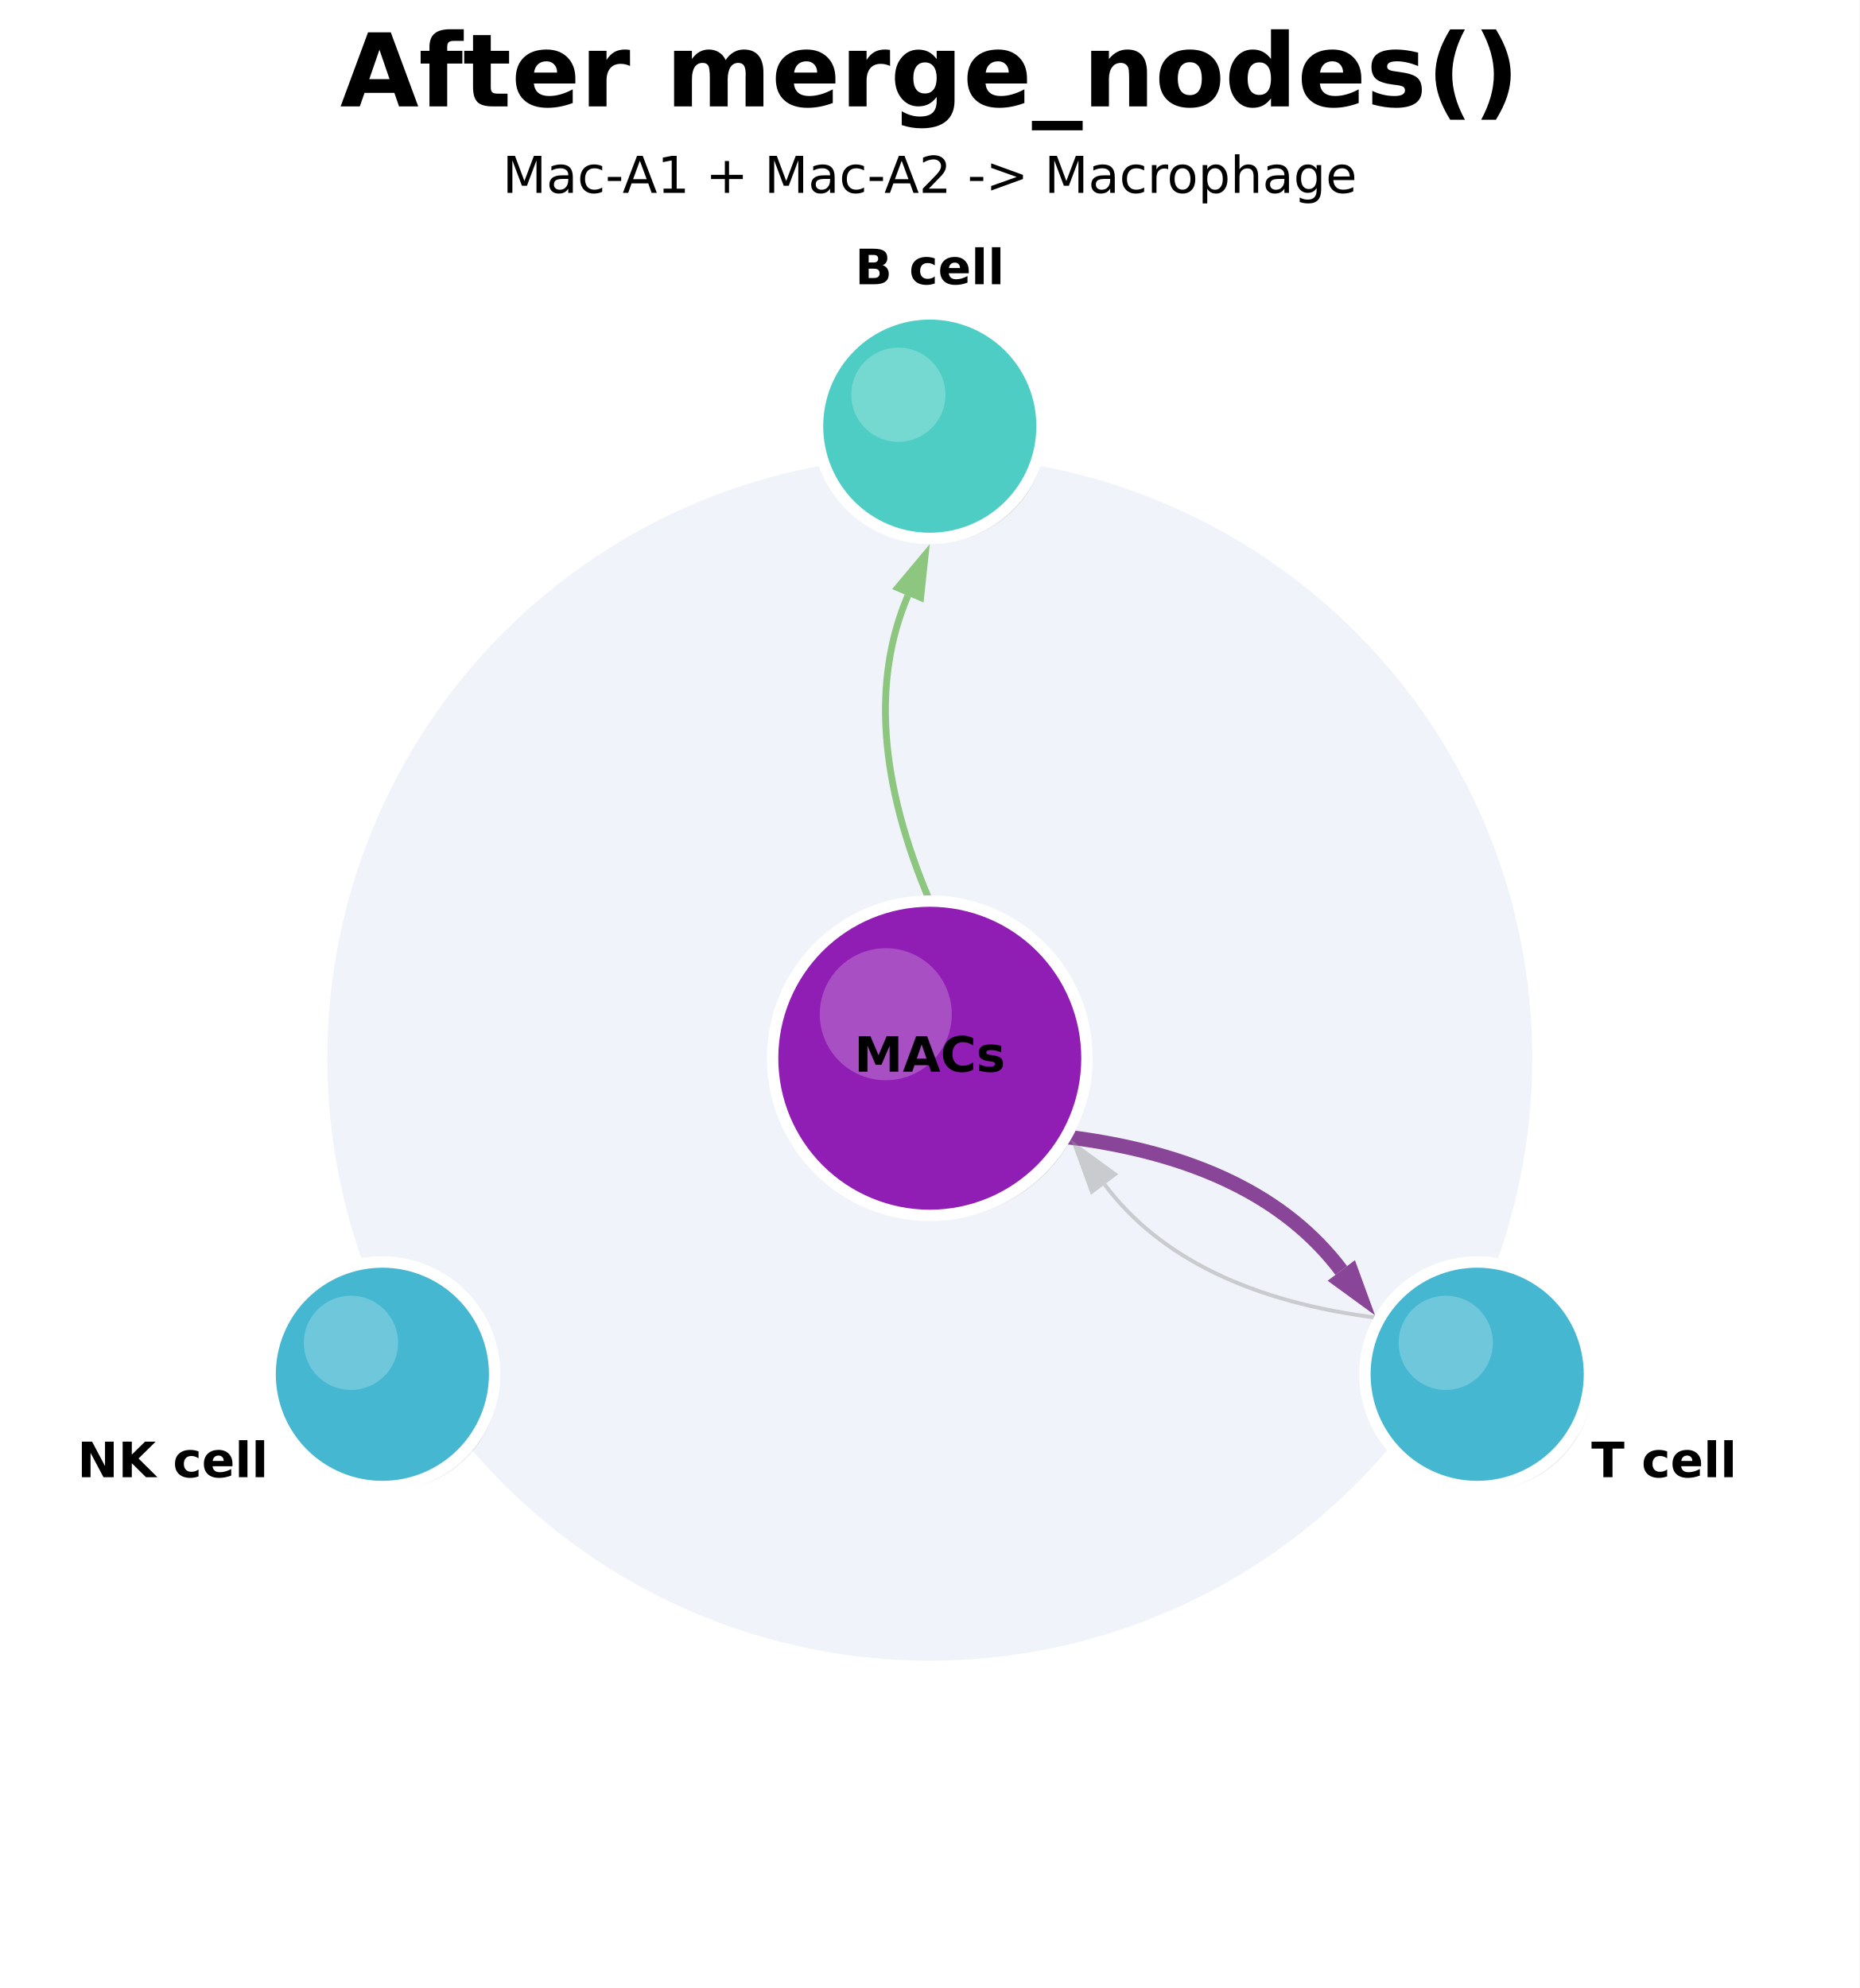
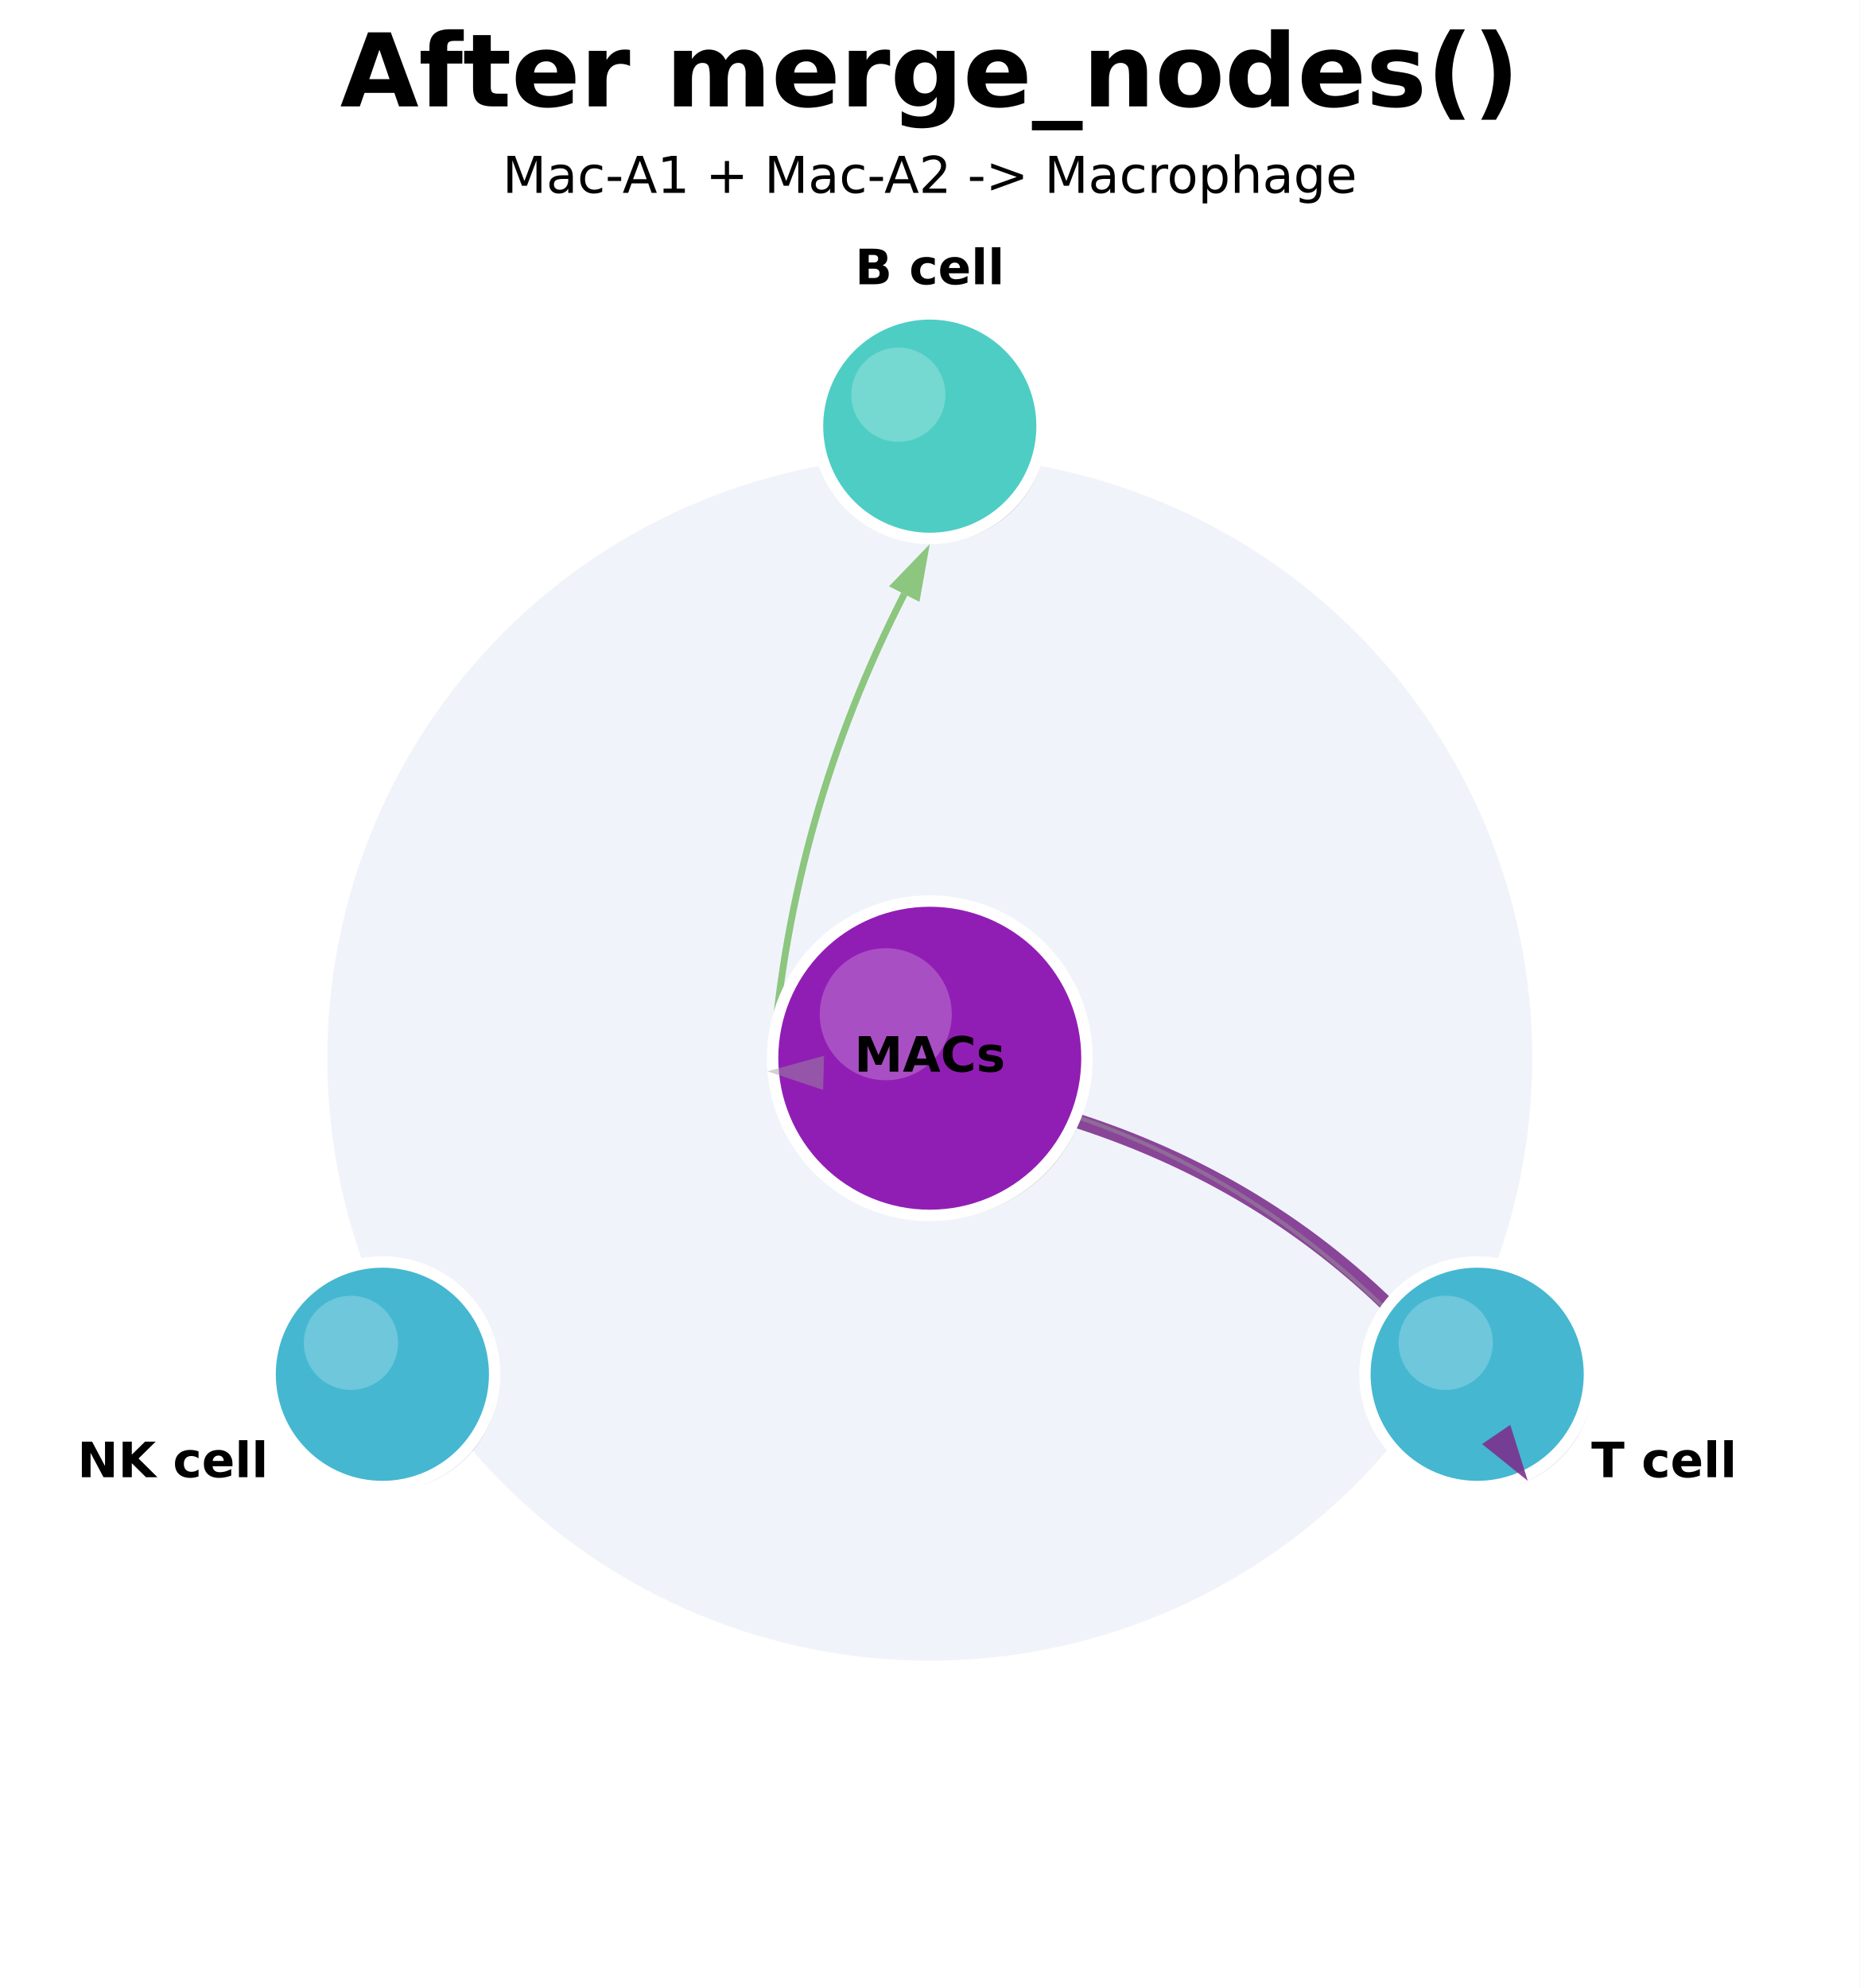
<svg xmlns="http://www.w3.org/2000/svg" xmlns:xlink="http://www.w3.org/1999/xlink" width="457.92pt" height="489.556pt" viewBox="0 0 457.92 489.556" version="1.1">
  <defs>
    <style type="text/css">*{stroke-linejoin: round; stroke-linecap: butt}</style>
  </defs>
  <g id="figure_1">
    <g id="patch_1">
      <path d="M 0 489.556  L 457.92 489.556  L 457.92 0  L 0 0  z " style="fill: #ffffff" />
    </g>
    <g id="axes_1">
      <g id="patch_2">
-         <path d="M 228.96 408.466  C 268.176 408.466 305.79 392.886 333.52 365.156  C 361.25 337.426 376.83 299.812 376.83 260.596  C 376.83 221.38 361.25 183.766 333.52 156.036  C 305.79 128.306 268.176 112.726 228.96 112.726  C 189.744 112.726 152.13 128.306 124.4 156.036  C 96.67 183.766 81.09 221.38 81.09 260.596  C 81.09 299.812 96.67 337.426 124.4 365.156  C 152.13 392.886 189.744 408.466 228.96 408.466  z " clip-path="url(#p6a2a27c177)" style="fill: #f0f4fa; stroke: #f0f4fa; stroke-linejoin: miter" />
+         <path d="M 228.96 408.466  C 268.176 408.466 305.79 392.886 333.52 365.156  C 361.25 337.426 376.83 299.812 376.83 260.596  C 376.83 221.38 361.25 183.766 333.52 156.036  C 305.79 128.306 268.176 112.726 228.96 112.726  C 189.744 112.726 152.13 128.306 124.4 156.036  C 96.67 183.766 81.09 221.38 81.09 260.596  C 81.09 299.812 96.67 337.426 124.4 365.156  C 152.13 392.886 189.744 408.466 228.96 408.466  z " clip-path="url(#p3b8191232b)" style="fill: #f0f4fa; stroke: #f0f4fa; stroke-linejoin: miter" />
      </g>
      <g id="patch_3">
-         <path d="M 262.478 279.947  Q 309.881 285.748 330.292 312.857  " clip-path="url(#p6a2a27c177)" style="fill: none; opacity: 0.88; stroke: #7b2d8b; stroke-width: 3.6; stroke-linejoin: miter" />
+         <path d="M 190.382 263.704  Q 310.149 267.677 368.433 353.237  " clip-path="url(#p3b8191232b)" style="fill: none; opacity: 0.88; stroke: #7b2d8b; stroke-width: 3.6; stroke-linejoin: miter" />
      </g>
      <g id="patch_4">
-         <path d="M 228.96 221.893  Q 210.282 177.941 223.554 146.71  " clip-path="url(#p6a2a27c177)" style="fill: none; opacity: 0.6; stroke: #49a62d; stroke-width: 1.68; stroke-linejoin: miter" />
+         <path d="M 190.257 260.596  Q 195.011 200.457 222.673 146.298  " clip-path="url(#p3b8191232b)" style="fill: none; opacity: 0.6; stroke: #49a62d; stroke-width: 1.68; stroke-linejoin: miter" />
      </g>
      <g id="patch_5">
-         <path d="M 339.818 324.6  Q 292.415 318.8 272.004 291.69  " clip-path="url(#p6a2a27c177)" style="fill: none; opacity: 0.45; stroke: #999999; stroke-width: 0.96; stroke-linejoin: miter" />
+         <path d="M 375.615 363.396  Q 309.151 267.1 202.804 264.194  " clip-path="url(#p3b8191232b)" style="fill: none; opacity: 0.45; stroke: #999999; stroke-width: 0.96; stroke-linejoin: miter" />
      </g>
      <g id="patch_6">
-         <path d="M 230.042 300.381  C 240.306 300.381 250.151 296.303 257.409 289.045  C 264.667 281.787 268.745 271.942 268.745 261.678  C 268.745 251.414 264.667 241.569 257.409 234.311  C 250.151 227.053 240.306 222.975 230.042 222.975  C 219.778 222.975 209.933 227.053 202.675 234.311  C 195.417 241.569 191.339 251.414 191.339 261.678  C 191.339 271.942 195.417 281.787 202.675 289.045  C 209.933 296.303 219.778 300.381 230.042 300.381  z " clip-path="url(#p6a2a27c177)" style="fill-opacity: 0.133" />
+         <path d="M 230.042 300.381  C 240.306 300.381 250.151 296.303 257.409 289.045  C 264.667 281.787 268.745 271.942 268.745 261.678  C 268.745 251.414 264.667 241.569 257.409 234.311  C 250.151 227.053 240.306 222.975 230.042 222.975  C 219.778 222.975 209.933 227.053 202.675 234.311  C 195.417 241.569 191.339 251.414 191.339 261.678  C 191.339 271.942 195.417 281.787 202.675 289.045  C 209.933 296.303 219.778 300.381 230.042 300.381  z " clip-path="url(#p3b8191232b)" style="fill-opacity: 0.133" />
      </g>
      <g id="patch_7">
-         <path d="M 364.841 367.149  C 372.172 367.149 379.205 364.236 384.389 359.052  C 389.573 353.868 392.486 346.836 392.486 339.504  C 392.486 332.173 389.573 325.14 384.389 319.956  C 379.205 314.772 372.172 311.859 364.841 311.859  C 357.509 311.859 350.477 314.772 345.293 319.956  C 340.109 325.14 337.196 332.173 337.196 339.504  C 337.196 346.836 340.109 353.868 345.293 359.052  C 350.477 364.236 357.509 367.149 364.841 367.149  z " clip-path="url(#p6a2a27c177)" style="fill-opacity: 0.133" />
+         <path d="M 364.841 367.149  C 372.172 367.149 379.205 364.236 384.389 359.052  C 389.573 353.868 392.486 346.836 392.486 339.504  C 392.486 332.173 389.573 325.14 384.389 319.956  C 379.205 314.772 372.172 311.859 364.841 311.859  C 357.509 311.859 350.477 314.772 345.293 319.956  C 340.109 325.14 337.196 332.173 337.196 339.504  C 337.196 346.836 340.109 353.868 345.293 359.052  C 350.477 364.236 357.509 367.149 364.841 367.149  z " clip-path="url(#p3b8191232b)" style="fill-opacity: 0.133" />
      </g>
      <g id="patch_8">
-         <path d="M 230.042 133.67  C 237.373 133.67 244.405 130.757 249.59 125.573  C 254.774 120.389 257.687 113.357 257.687 106.025  C 257.687 98.694 254.774 91.661 249.59 86.477  C 244.405 81.293 237.373 78.38 230.042 78.38  C 222.71 78.38 215.678 81.293 210.494 86.477  C 205.31 91.661 202.397 98.694 202.397 106.025  C 202.397 113.357 205.31 120.389 210.494 125.573  C 215.678 130.757 222.71 133.67 230.042 133.67  z " clip-path="url(#p6a2a27c177)" style="fill-opacity: 0.133" />
+         <path d="M 230.042 133.67  C 237.373 133.67 244.405 130.757 249.59 125.573  C 254.774 120.389 257.687 113.357 257.687 106.025  C 257.687 98.694 254.774 91.661 249.59 86.477  C 244.405 81.293 237.373 78.38 230.042 78.38  C 222.71 78.38 215.678 81.293 210.494 86.477  C 205.31 91.661 202.397 98.694 202.397 106.025  C 202.397 113.357 205.31 120.389 210.494 125.573  C 215.678 130.757 222.71 133.67 230.042 133.67  z " clip-path="url(#p3b8191232b)" style="fill-opacity: 0.133" />
      </g>
      <g id="patch_9">
-         <path d="M 95.243 367.149  C 102.574 367.149 109.606 364.236 114.79 359.052  C 119.975 353.868 122.887 346.836 122.887 339.504  C 122.887 332.173 119.975 325.14 114.79 319.956  C 109.606 314.772 102.574 311.859 95.243 311.859  C 87.911 311.859 80.879 314.772 75.695 319.956  C 70.511 325.14 67.598 332.173 67.598 339.504  C 67.598 346.836 70.511 353.868 75.695 359.052  C 80.879 364.236 87.911 367.149 95.243 367.149  z " clip-path="url(#p6a2a27c177)" style="fill-opacity: 0.133" />
+         <path d="M 95.243 367.149  C 102.574 367.149 109.606 364.236 114.79 359.052  C 119.975 353.868 122.887 346.836 122.887 339.504  C 122.887 332.173 119.975 325.14 114.79 319.956  C 109.606 314.772 102.574 311.859 95.243 311.859  C 87.911 311.859 80.879 314.772 75.695 319.956  C 70.511 325.14 67.598 332.173 67.598 339.504  C 67.598 346.836 70.511 353.868 75.695 359.052  C 80.879 364.236 87.911 367.149 95.243 367.149  z " clip-path="url(#p3b8191232b)" style="fill-opacity: 0.133" />
      </g>
      <g id="patch_10">
-         <path d="M 228.96 299.299  C 239.224 299.299 249.069 295.221 256.327 287.963  C 263.585 280.705 267.663 270.86 267.663 260.596  C 267.663 250.332 263.585 240.487 256.327 233.229  C 249.069 225.971 239.224 221.893 228.96 221.893  C 218.696 221.893 208.851 225.971 201.593 233.229  C 194.335 240.487 190.257 250.332 190.257 260.596  C 190.257 270.86 194.335 280.705 201.593 287.963  C 208.851 295.221 218.696 299.299 228.96 299.299  z " clip-path="url(#p6a2a27c177)" style="fill: #911eb4; stroke: #ffffff; stroke-width: 2.8; stroke-linejoin: miter" />
+         <path d="M 228.96 299.299  C 239.224 299.299 249.069 295.221 256.327 287.963  C 263.585 280.705 267.663 270.86 267.663 260.596  C 267.663 250.332 263.585 240.487 256.327 233.229  C 249.069 225.971 239.224 221.893 228.96 221.893  C 218.696 221.893 208.851 225.971 201.593 233.229  C 194.335 240.487 190.257 250.332 190.257 260.596  C 190.257 270.86 194.335 280.705 201.593 287.963  C 208.851 295.221 218.696 299.299 228.96 299.299  z " clip-path="url(#p3b8191232b)" style="fill: #911eb4; stroke: #ffffff; stroke-width: 2.8; stroke-linejoin: miter" />
      </g>
      <g id="patch_11">
-         <path d="M 363.759 366.067  C 371.091 366.067 378.123 363.154 383.307 357.97  C 388.491 352.786 391.404 345.754 391.404 338.422  C 391.404 331.091 388.491 324.059 383.307 318.874  C 378.123 313.69 371.091 310.777 363.759 310.777  C 356.428 310.777 349.395 313.69 344.211 318.874  C 339.027 324.059 336.114 331.091 336.114 338.422  C 336.114 345.754 339.027 352.786 344.211 357.97  C 349.395 363.154 356.428 366.067 363.759 366.067  z " clip-path="url(#p6a2a27c177)" style="fill: #45b7d1; stroke: #ffffff; stroke-width: 2.8; stroke-linejoin: miter" />
+         <path d="M 363.759 366.067  C 371.091 366.067 378.123 363.154 383.307 357.97  C 388.491 352.786 391.404 345.754 391.404 338.422  C 391.404 331.091 388.491 324.059 383.307 318.874  C 378.123 313.69 371.091 310.777 363.759 310.777  C 356.428 310.777 349.395 313.69 344.211 318.874  C 339.027 324.059 336.114 331.091 336.114 338.422  C 336.114 345.754 339.027 352.786 344.211 357.97  C 349.395 363.154 356.428 366.067 363.759 366.067  z " clip-path="url(#p3b8191232b)" style="fill: #45b7d1; stroke: #ffffff; stroke-width: 2.8; stroke-linejoin: miter" />
      </g>
      <g id="patch_12">
-         <path d="M 228.96 132.588  C 236.292 132.588 243.324 129.675 248.508 124.491  C 253.692 119.307 256.605 112.275 256.605 104.943  C 256.605 97.612 253.692 90.58 248.508 85.395  C 243.324 80.211 236.292 77.298 228.96 77.298  C 221.628 77.298 214.596 80.211 209.412 85.395  C 204.228 90.58 201.315 97.612 201.315 104.943  C 201.315 112.275 204.228 119.307 209.412 124.491  C 214.596 129.675 221.628 132.588 228.96 132.588  z " clip-path="url(#p6a2a27c177)" style="fill: #4ecdc4; stroke: #ffffff; stroke-width: 2.8; stroke-linejoin: miter" />
+         <path d="M 228.96 132.588  C 236.292 132.588 243.324 129.675 248.508 124.491  C 253.692 119.307 256.605 112.275 256.605 104.943  C 256.605 97.612 253.692 90.58 248.508 85.395  C 243.324 80.211 236.292 77.298 228.96 77.298  C 221.628 77.298 214.596 80.211 209.412 85.395  C 204.228 90.58 201.315 97.612 201.315 104.943  C 201.315 112.275 204.228 119.307 209.412 124.491  C 214.596 129.675 221.628 132.588 228.96 132.588  z " clip-path="url(#p3b8191232b)" style="fill: #4ecdc4; stroke: #ffffff; stroke-width: 2.8; stroke-linejoin: miter" />
      </g>
      <g id="patch_13">
-         <path d="M 94.161 366.067  C 101.492 366.067 108.525 363.154 113.709 357.97  C 118.893 352.786 121.806 345.754 121.806 338.422  C 121.806 331.091 118.893 324.059 113.709 318.874  C 108.525 313.69 101.492 310.777 94.161 310.777  C 86.829 310.777 79.797 313.69 74.613 318.874  C 69.429 324.059 66.516 331.091 66.516 338.422  C 66.516 345.754 69.429 352.786 74.613 357.97  C 79.797 363.154 86.829 366.067 94.161 366.067  z " clip-path="url(#p6a2a27c177)" style="fill: #45b7d1; stroke: #ffffff; stroke-width: 2.8; stroke-linejoin: miter" />
+         <path d="M 94.161 366.067  C 101.492 366.067 108.525 363.154 113.709 357.97  C 118.893 352.786 121.806 345.754 121.806 338.422  C 121.806 331.091 118.893 324.059 113.709 318.874  C 108.525 313.69 101.492 310.777 94.161 310.777  C 86.829 310.777 79.797 313.69 74.613 318.874  C 69.429 324.059 66.516 331.091 66.516 338.422  C 66.516 345.754 69.429 352.786 74.613 357.97  C 79.797 363.154 86.829 366.067 94.161 366.067  z " clip-path="url(#p3b8191232b)" style="fill: #45b7d1; stroke: #ffffff; stroke-width: 2.8; stroke-linejoin: miter" />
      </g>
      <g id="text_1">
        <g transform="translate(123.75 47.49102) scale(0.125 -0.125)">
          <defs>
            <path id="DejaVuSans-4d" d="M 628 4666  L 1569 4666  L 2759 1491  L 3956 4666  L 4897 4666  L 4897 0  L 4281 0  L 4281 4097  L 3078 897  L 2444 897  L 1241 4097  L 1241 0  L 628 0  L 628 4666  z " transform="scale(0.015625)" />
            <path id="DejaVuSans-61" d="M 2194 1759  Q 1497 1759 1228 1600  Q 959 1441 959 1056  Q 959 750 1161 570  Q 1363 391 1709 391  Q 2188 391 2477 730  Q 2766 1069 2766 1631  L 2766 1759  L 2194 1759  z M 3341 1997  L 3341 0  L 2766 0  L 2766 531  Q 2569 213 2275 61  Q 1981 -91 1556 -91  Q 1019 -91 701 211  Q 384 513 384 1019  Q 384 1609 779 1909  Q 1175 2209 1959 2209  L 2766 2209  L 2766 2266  Q 2766 2663 2505 2880  Q 2244 3097 1772 3097  Q 1472 3097 1187 3025  Q 903 2953 641 2809  L 641 3341  Q 956 3463 1253 3523  Q 1550 3584 1831 3584  Q 2591 3584 2966 3190  Q 3341 2797 3341 1997  z " transform="scale(0.015625)" />
            <path id="DejaVuSans-63" d="M 3122 3366  L 3122 2828  Q 2878 2963 2633 3030  Q 2388 3097 2138 3097  Q 1578 3097 1268 2742  Q 959 2388 959 1747  Q 959 1106 1268 751  Q 1578 397 2138 397  Q 2388 397 2633 464  Q 2878 531 3122 666  L 3122 134  Q 2881 22 2623 -34  Q 2366 -91 2075 -91  Q 1284 -91 818 406  Q 353 903 353 1747  Q 353 2603 823 3093  Q 1294 3584 2113 3584  Q 2378 3584 2631 3529  Q 2884 3475 3122 3366  z " transform="scale(0.015625)" />
            <path id="DejaVuSans-2d" d="M 313 2009  L 1997 2009  L 1997 1497  L 313 1497  L 313 2009  z " transform="scale(0.015625)" />
            <path id="DejaVuSans-41" d="M 2188 4044  L 1331 1722  L 3047 1722  L 2188 4044  z M 1831 4666  L 2547 4666  L 4325 0  L 3669 0  L 3244 1197  L 1141 1197  L 716 0  L 50 0  L 1831 4666  z " transform="scale(0.015625)" />
            <path id="DejaVuSans-31" d="M 794 531  L 1825 531  L 1825 4091  L 703 3866  L 703 4441  L 1819 4666  L 2450 4666  L 2450 531  L 3481 531  L 3481 0  L 794 0  L 794 531  z " transform="scale(0.015625)" />
            <path id="DejaVuSans-20" transform="scale(0.015625)" />
            <path id="DejaVuSans-2b" d="M 2944 4013  L 2944 2272  L 4684 2272  L 4684 1741  L 2944 1741  L 2944 0  L 2419 0  L 2419 1741  L 678 1741  L 678 2272  L 2419 2272  L 2419 4013  L 2944 4013  z " transform="scale(0.015625)" />
            <path id="DejaVuSans-32" d="M 1228 531  L 3431 531  L 3431 0  L 469 0  L 469 531  Q 828 903 1448 1529  Q 2069 2156 2228 2338  Q 2531 2678 2651 2914  Q 2772 3150 2772 3378  Q 2772 3750 2511 3984  Q 2250 4219 1831 4219  Q 1534 4219 1204 4116  Q 875 4013 500 3803  L 500 4441  Q 881 4594 1212 4672  Q 1544 4750 1819 4750  Q 2544 4750 2975 4387  Q 3406 4025 3406 3419  Q 3406 3131 3298 2873  Q 3191 2616 2906 2266  Q 2828 2175 2409 1742  Q 1991 1309 1228 531  z " transform="scale(0.015625)" />
            <path id="DejaVuSans-3e" d="M 678 3150  L 678 3719  L 4684 2266  L 4684 1747  L 678 294  L 678 863  L 3897 2003  L 678 3150  z " transform="scale(0.015625)" />
            <path id="DejaVuSans-72" d="M 2631 2963  Q 2534 3019 2420 3045  Q 2306 3072 2169 3072  Q 1681 3072 1420 2755  Q 1159 2438 1159 1844  L 1159 0  L 581 0  L 581 3500  L 1159 3500  L 1159 2956  Q 1341 3275 1631 3429  Q 1922 3584 2338 3584  Q 2397 3584 2469 3576  Q 2541 3569 2628 3553  L 2631 2963  z " transform="scale(0.015625)" />
            <path id="DejaVuSans-6f" d="M 1959 3097  Q 1497 3097 1228 2736  Q 959 2375 959 1747  Q 959 1119 1226 758  Q 1494 397 1959 397  Q 2419 397 2687 759  Q 2956 1122 2956 1747  Q 2956 2369 2687 2733  Q 2419 3097 1959 3097  z M 1959 3584  Q 2709 3584 3137 3096  Q 3566 2609 3566 1747  Q 3566 888 3137 398  Q 2709 -91 1959 -91  Q 1206 -91 779 398  Q 353 888 353 1747  Q 353 2609 779 3096  Q 1206 3584 1959 3584  z " transform="scale(0.015625)" />
            <path id="DejaVuSans-70" d="M 1159 525  L 1159 -1331  L 581 -1331  L 581 3500  L 1159 3500  L 1159 2969  Q 1341 3281 1617 3432  Q 1894 3584 2278 3584  Q 2916 3584 3314 3078  Q 3713 2572 3713 1747  Q 3713 922 3314 415  Q 2916 -91 2278 -91  Q 1894 -91 1617 61  Q 1341 213 1159 525  z M 3116 1747  Q 3116 2381 2855 2742  Q 2594 3103 2138 3103  Q 1681 3103 1420 2742  Q 1159 2381 1159 1747  Q 1159 1113 1420 752  Q 1681 391 2138 391  Q 2594 391 2855 752  Q 3116 1113 3116 1747  z " transform="scale(0.015625)" />
            <path id="DejaVuSans-68" d="M 3513 2113  L 3513 0  L 2938 0  L 2938 2094  Q 2938 2591 2744 2837  Q 2550 3084 2163 3084  Q 1697 3084 1428 2787  Q 1159 2491 1159 1978  L 1159 0  L 581 0  L 581 4863  L 1159 4863  L 1159 2956  Q 1366 3272 1645 3428  Q 1925 3584 2291 3584  Q 2894 3584 3203 3211  Q 3513 2838 3513 2113  z " transform="scale(0.015625)" />
            <path id="DejaVuSans-67" d="M 2906 1791  Q 2906 2416 2648 2759  Q 2391 3103 1925 3103  Q 1463 3103 1205 2759  Q 947 2416 947 1791  Q 947 1169 1205 825  Q 1463 481 1925 481  Q 2391 481 2648 825  Q 2906 1169 2906 1791  z M 3481 434  Q 3481 -459 3084 -895  Q 2688 -1331 1869 -1331  Q 1566 -1331 1297 -1286  Q 1028 -1241 775 -1147  L 775 -588  Q 1028 -725 1275 -790  Q 1522 -856 1778 -856  Q 2344 -856 2625 -561  Q 2906 -266 2906 331  L 2906 616  Q 2728 306 2450 153  Q 2172 0 1784 0  Q 1141 0 747 490  Q 353 981 353 1791  Q 353 2603 747 3093  Q 1141 3584 1784 3584  Q 2172 3584 2450 3431  Q 2728 3278 2906 2969  L 2906 3500  L 3481 3500  L 3481 434  z " transform="scale(0.015625)" />
            <path id="DejaVuSans-65" d="M 3597 1894  L 3597 1613  L 953 1613  Q 991 1019 1311 708  Q 1631 397 2203 397  Q 2534 397 2845 478  Q 3156 559 3463 722  L 3463 178  Q 3153 47 2828 -22  Q 2503 -91 2169 -91  Q 1331 -91 842 396  Q 353 884 353 1716  Q 353 2575 817 3079  Q 1281 3584 2069 3584  Q 2775 3584 3186 3129  Q 3597 2675 3597 1894  z M 3022 2063  Q 3016 2534 2758 2815  Q 2500 3097 2075 3097  Q 1594 3097 1305 2825  Q 1016 2553 972 2059  L 3022 2063  z " transform="scale(0.015625)" />
          </defs>
          <use xlink:href="#DejaVuSans-4d" />
          <use xlink:href="#DejaVuSans-61" transform="translate(86.2793 0)" />
          <use xlink:href="#DejaVuSans-63" transform="translate(147.5586 0)" />
          <use xlink:href="#DejaVuSans-2d" transform="translate(202.5391 0)" />
          <use xlink:href="#DejaVuSans-41" transform="translate(236.373 0)" />
          <use xlink:href="#DejaVuSans-31" transform="translate(304.7812 0)" />
          <use xlink:href="#DejaVuSans-20" transform="translate(368.4043 0)" />
          <use xlink:href="#DejaVuSans-2b" transform="translate(400.1914 0)" />
          <use xlink:href="#DejaVuSans-20" transform="translate(483.9805 0)" />
          <use xlink:href="#DejaVuSans-4d" transform="translate(515.7676 0)" />
          <use xlink:href="#DejaVuSans-61" transform="translate(602.0469 0)" />
          <use xlink:href="#DejaVuSans-63" transform="translate(663.3262 0)" />
          <use xlink:href="#DejaVuSans-2d" transform="translate(718.3066 0)" />
          <use xlink:href="#DejaVuSans-41" transform="translate(752.1406 0)" />
          <use xlink:href="#DejaVuSans-32" transform="translate(820.5488 0)" />
          <use xlink:href="#DejaVuSans-20" transform="translate(884.1719 0)" />
          <use xlink:href="#DejaVuSans-2d" transform="translate(915.959 0)" />
          <use xlink:href="#DejaVuSans-3e" transform="translate(952.043 0)" />
          <use xlink:href="#DejaVuSans-20" transform="translate(1035.832 0)" />
          <use xlink:href="#DejaVuSans-4d" transform="translate(1067.619 0)" />
          <use xlink:href="#DejaVuSans-61" transform="translate(1153.898 0)" />
          <use xlink:href="#DejaVuSans-63" transform="translate(1215.178 0)" />
          <use xlink:href="#DejaVuSans-72" transform="translate(1270.158 0)" />
          <use xlink:href="#DejaVuSans-6f" transform="translate(1309.021 0)" />
          <use xlink:href="#DejaVuSans-70" transform="translate(1370.203 0)" />
          <use xlink:href="#DejaVuSans-68" transform="translate(1433.68 0)" />
          <use xlink:href="#DejaVuSans-61" transform="translate(1497.059 0)" />
          <use xlink:href="#DejaVuSans-67" transform="translate(1558.338 0)" />
          <use xlink:href="#DejaVuSans-65" transform="translate(1621.814 0)" />
        </g>
      </g>
      <g id="text_2">
        <g transform="translate(83.75883 26.19609) scale(0.25 -0.25)">
          <defs>
            <path id="DejaVuSans-Bold-41" d="M 3419 850  L 1538 850  L 1241 0  L 31 0  L 1759 4666  L 3194 4666  L 4922 0  L 3713 0  L 3419 850  z M 1838 1716  L 3116 1716  L 2478 3572  L 1838 1716  z " transform="scale(0.015625)" />
            <path id="DejaVuSans-Bold-66" d="M 2841 4863  L 2841 4128  L 2222 4128  Q 1984 4128 1890 4042  Q 1797 3956 1797 3744  L 1797 3500  L 2753 3500  L 2753 2700  L 1797 2700  L 1797 0  L 678 0  L 678 2700  L 122 2700  L 122 3500  L 678 3500  L 678 3744  Q 678 4316 997 4589  Q 1316 4863 1984 4863  L 2841 4863  z " transform="scale(0.015625)" />
            <path id="DejaVuSans-Bold-74" d="M 1759 4494  L 1759 3500  L 2913 3500  L 2913 2700  L 1759 2700  L 1759 1216  Q 1759 972 1856 886  Q 1953 800 2241 800  L 2816 800  L 2816 0  L 1856 0  Q 1194 0 917 276  Q 641 553 641 1216  L 641 2700  L 84 2700  L 84 3500  L 641 3500  L 641 4494  L 1759 4494  z " transform="scale(0.015625)" />
            <path id="DejaVuSans-Bold-65" d="M 4031 1759  L 4031 1441  L 1416 1441  Q 1456 1047 1700 850  Q 1944 653 2381 653  Q 2734 653 3104 758  Q 3475 863 3866 1075  L 3866 213  Q 3469 63 3072 -14  Q 2675 -91 2278 -91  Q 1328 -91 801 392  Q 275 875 275 1747  Q 275 2603 792 3093  Q 1309 3584 2216 3584  Q 3041 3584 3536 3087  Q 4031 2591 4031 1759  z M 2881 2131  Q 2881 2450 2695 2645  Q 2509 2841 2209 2841  Q 1884 2841 1681 2658  Q 1478 2475 1428 2131  L 2881 2131  z " transform="scale(0.015625)" />
            <path id="DejaVuSans-Bold-72" d="M 3138 2547  Q 2991 2616 2845 2648  Q 2700 2681 2553 2681  Q 2122 2681 1889 2404  Q 1656 2128 1656 1613  L 1656 0  L 538 0  L 538 3500  L 1656 3500  L 1656 2925  Q 1872 3269 2151 3426  Q 2431 3584 2822 3584  Q 2878 3584 2943 3579  Q 3009 3575 3134 3559  L 3138 2547  z " transform="scale(0.015625)" />
            <path id="DejaVuSans-Bold-20" transform="scale(0.015625)" />
            <path id="DejaVuSans-Bold-6d" d="M 3781 2919  Q 3994 3244 4286 3414  Q 4578 3584 4928 3584  Q 5531 3584 5847 3212  Q 6163 2841 6163 2131  L 6163 0  L 5038 0  L 5038 1825  Q 5041 1866 5042 1909  Q 5044 1953 5044 2034  Q 5044 2406 4934 2573  Q 4825 2741 4581 2741  Q 4263 2741 4089 2478  Q 3916 2216 3909 1719  L 3909 0  L 2784 0  L 2784 1825  Q 2784 2406 2684 2573  Q 2584 2741 2328 2741  Q 2006 2741 1831 2477  Q 1656 2213 1656 1722  L 1656 0  L 531 0  L 531 3500  L 1656 3500  L 1656 2988  Q 1863 3284 2130 3434  Q 2397 3584 2719 3584  Q 3081 3584 3359 3409  Q 3638 3234 3781 2919  z " transform="scale(0.015625)" />
            <path id="DejaVuSans-Bold-67" d="M 2919 594  Q 2688 288 2409 144  Q 2131 0 1766 0  Q 1125 0 706 504  Q 288 1009 288 1791  Q 288 2575 706 3076  Q 1125 3578 1766 3578  Q 2131 3578 2409 3434  Q 2688 3291 2919 2981  L 2919 3500  L 4044 3500  L 4044 353  Q 4044 -491 3511 -936  Q 2978 -1381 1966 -1381  Q 1638 -1381 1331 -1331  Q 1025 -1281 716 -1178  L 716 -306  Q 1009 -475 1290 -558  Q 1572 -641 1856 -641  Q 2406 -641 2662 -400  Q 2919 -159 2919 353  L 2919 594  z M 2181 2772  Q 1834 2772 1640 2515  Q 1447 2259 1447 1791  Q 1447 1309 1634 1061  Q 1822 813 2181 813  Q 2531 813 2725 1069  Q 2919 1325 2919 1791  Q 2919 2259 2725 2515  Q 2531 2772 2181 2772  z " transform="scale(0.015625)" />
            <path id="DejaVuSans-Bold-5f" d="M 3200 -916  L 3200 -1509  L 0 -1509  L 0 -916  L 3200 -916  z " transform="scale(0.015625)" />
            <path id="DejaVuSans-Bold-6e" d="M 4056 2131  L 4056 0  L 2931 0  L 2931 347  L 2931 1631  Q 2931 2084 2911 2256  Q 2891 2428 2841 2509  Q 2775 2619 2662 2680  Q 2550 2741 2406 2741  Q 2056 2741 1856 2470  Q 1656 2200 1656 1722  L 1656 0  L 538 0  L 538 3500  L 1656 3500  L 1656 2988  Q 1909 3294 2193 3439  Q 2478 3584 2822 3584  Q 3428 3584 3742 3212  Q 4056 2841 4056 2131  z " transform="scale(0.015625)" />
            <path id="DejaVuSans-Bold-6f" d="M 2203 2784  Q 1831 2784 1636 2517  Q 1441 2250 1441 1747  Q 1441 1244 1636 976  Q 1831 709 2203 709  Q 2569 709 2762 976  Q 2956 1244 2956 1747  Q 2956 2250 2762 2517  Q 2569 2784 2203 2784  z M 2203 3584  Q 3106 3584 3614 3096  Q 4122 2609 4122 1747  Q 4122 884 3614 396  Q 3106 -91 2203 -91  Q 1297 -91 786 396  Q 275 884 275 1747  Q 275 2609 786 3096  Q 1297 3584 2203 3584  z " transform="scale(0.015625)" />
            <path id="DejaVuSans-Bold-64" d="M 2919 2988  L 2919 4863  L 4044 4863  L 4044 0  L 2919 0  L 2919 506  Q 2688 197 2409 53  Q 2131 -91 1766 -91  Q 1119 -91 703 423  Q 288 938 288 1747  Q 288 2556 703 3070  Q 1119 3584 1766 3584  Q 2128 3584 2408 3439  Q 2688 3294 2919 2988  z M 2181 722  Q 2541 722 2730 984  Q 2919 1247 2919 1747  Q 2919 2247 2730 2509  Q 2541 2772 2181 2772  Q 1825 2772 1636 2509  Q 1447 2247 1447 1747  Q 1447 1247 1636 984  Q 1825 722 2181 722  z " transform="scale(0.015625)" />
            <path id="DejaVuSans-Bold-73" d="M 3272 3391  L 3272 2541  Q 2913 2691 2578 2766  Q 2244 2841 1947 2841  Q 1628 2841 1473 2761  Q 1319 2681 1319 2516  Q 1319 2381 1436 2309  Q 1553 2238 1856 2203  L 2053 2175  Q 2913 2066 3209 1816  Q 3506 1566 3506 1031  Q 3506 472 3093 190  Q 2681 -91 1863 -91  Q 1516 -91 1145 -36  Q 775 19 384 128  L 384 978  Q 719 816 1070 734  Q 1422 653 1784 653  Q 2113 653 2278 743  Q 2444 834 2444 1013  Q 2444 1163 2330 1236  Q 2216 1309 1875 1350  L 1678 1375  Q 931 1469 631 1722  Q 331 1975 331 2491  Q 331 3047 712 3315  Q 1094 3584 1881 3584  Q 2191 3584 2531 3537  Q 2872 3491 3272 3391  z " transform="scale(0.015625)" />
            <path id="DejaVuSans-Bold-28" d="M 2413 -844  L 1484 -844  Q 1006 -72 778 623  Q 550 1319 550 2003  Q 550 2688 779 3389  Q 1009 4091 1484 4856  L 2413 4856  Q 2013 4116 1813 3408  Q 1613 2700 1613 2009  Q 1613 1319 1811 609  Q 2009 -100 2413 -844  z " transform="scale(0.015625)" />
            <path id="DejaVuSans-Bold-29" d="M 513 -844  Q 913 -100 1113 609  Q 1313 1319 1313 2009  Q 1313 2700 1113 3408  Q 913 4116 513 4856  L 1441 4856  Q 1916 4091 2145 3389  Q 2375 2688 2375 2003  Q 2375 1319 2147 623  Q 1919 -72 1441 -844  L 513 -844  z " transform="scale(0.015625)" />
          </defs>
          <use xlink:href="#DejaVuSans-Bold-41" />
          <use xlink:href="#DejaVuSans-Bold-66" transform="translate(77.39258 0)" />
          <use xlink:href="#DejaVuSans-Bold-74" transform="translate(120.8984 0)" />
          <use xlink:href="#DejaVuSans-Bold-65" transform="translate(168.7012 0)" />
          <use xlink:href="#DejaVuSans-Bold-72" transform="translate(236.5234 0)" />
          <use xlink:href="#DejaVuSans-Bold-20" transform="translate(285.8398 0)" />
          <use xlink:href="#DejaVuSans-Bold-6d" transform="translate(320.6543 0)" />
          <use xlink:href="#DejaVuSans-Bold-65" transform="translate(424.8535 0)" />
          <use xlink:href="#DejaVuSans-Bold-72" transform="translate(492.6758 0)" />
          <use xlink:href="#DejaVuSans-Bold-67" transform="translate(541.9922 0)" />
          <use xlink:href="#DejaVuSans-Bold-65" transform="translate(613.5742 0)" />
          <use xlink:href="#DejaVuSans-Bold-5f" transform="translate(681.3965 0)" />
          <use xlink:href="#DejaVuSans-Bold-6e" transform="translate(731.3965 0)" />
          <use xlink:href="#DejaVuSans-Bold-6f" transform="translate(802.5879 0)" />
          <use xlink:href="#DejaVuSans-Bold-64" transform="translate(871.2891 0)" />
          <use xlink:href="#DejaVuSans-Bold-65" transform="translate(942.8711 0)" />
          <use xlink:href="#DejaVuSans-Bold-73" transform="translate(1010.693 0)" />
          <use xlink:href="#DejaVuSans-Bold-28" transform="translate(1070.215 0)" />
          <use xlink:href="#DejaVuSans-Bold-29" transform="translate(1115.918 0)" />
        </g>
      </g>
      <g id="patch_14">
-         <path d="M 218.123 266.014  C 222.434 266.014 226.569 264.302 229.617 261.253  C 232.666 258.205 234.378 254.07 234.378 249.759  C 234.378 245.448 232.666 241.313 229.617 238.265  C 226.569 235.217 222.434 233.504 218.123 233.504  C 213.812 233.504 209.677 235.217 206.629 238.265  C 203.581 241.313 201.868 245.448 201.868 249.759  C 201.868 254.07 203.581 258.205 206.629 261.253  C 209.677 264.302 213.812 266.014 218.123 266.014  z " clip-path="url(#p6a2a27c177)" style="fill: #ffffff; opacity: 0.22" />
+         <path d="M 218.123 266.014  C 222.434 266.014 226.569 264.302 229.617 261.253  C 232.666 258.205 234.378 254.07 234.378 249.759  C 234.378 245.448 232.666 241.313 229.617 238.265  C 226.569 235.217 222.434 233.504 218.123 233.504  C 213.812 233.504 209.677 235.217 206.629 238.265  C 203.581 241.313 201.868 245.448 201.868 249.759  C 201.868 254.07 203.581 258.205 206.629 261.253  C 209.677 264.302 213.812 266.014 218.123 266.014  z " clip-path="url(#p3b8191232b)" style="fill: #ffffff; opacity: 0.22" />
      </g>
      <g id="patch_15">
-         <path d="M 356.019 342.293  C 359.098 342.293 362.051 341.069 364.229 338.892  C 366.406 336.715 367.629 333.761 367.629 330.682  C 367.629 327.603 366.406 324.649 364.229 322.472  C 362.051 320.294 359.098 319.071 356.019 319.071  C 352.939 319.071 349.986 320.294 347.809 322.472  C 345.631 324.649 344.408 327.603 344.408 330.682  C 344.408 333.761 345.631 336.715 347.809 338.892  C 349.986 341.069 352.939 342.293 356.019 342.293  z " clip-path="url(#p6a2a27c177)" style="fill: #ffffff; opacity: 0.22" />
+         <path d="M 356.019 342.293  C 359.098 342.293 362.051 341.069 364.229 338.892  C 366.406 336.715 367.629 333.761 367.629 330.682  C 367.629 327.603 366.406 324.649 364.229 322.472  C 362.051 320.294 359.098 319.071 356.019 319.071  C 352.939 319.071 349.986 320.294 347.809 322.472  C 345.631 324.649 344.408 327.603 344.408 330.682  C 344.408 333.761 345.631 336.715 347.809 338.892  C 349.986 341.069 352.939 342.293 356.019 342.293  z " clip-path="url(#p3b8191232b)" style="fill: #ffffff; opacity: 0.22" />
      </g>
      <g id="patch_16">
-         <path d="M 221.219 108.814  C 224.299 108.814 227.252 107.59 229.43 105.413  C 231.607 103.236 232.83 100.282 232.83 97.203  C 232.83 94.124 231.607 91.17 229.43 88.993  C 227.252 86.815 224.299 85.592 221.219 85.592  C 218.14 85.592 215.187 86.815 213.009 88.993  C 210.832 91.17 209.609 94.124 209.609 97.203  C 209.609 100.282 210.832 103.236 213.009 105.413  C 215.187 107.59 218.14 108.814 221.219 108.814  z " clip-path="url(#p6a2a27c177)" style="fill: #ffffff; opacity: 0.22" />
+         <path d="M 221.219 108.814  C 224.299 108.814 227.252 107.59 229.43 105.413  C 231.607 103.236 232.83 100.282 232.83 97.203  C 232.83 94.124 231.607 91.17 229.43 88.993  C 227.252 86.815 224.299 85.592 221.219 85.592  C 218.14 85.592 215.187 86.815 213.009 88.993  C 210.832 91.17 209.609 94.124 209.609 97.203  C 209.609 100.282 210.832 103.236 213.009 105.413  C 215.187 107.59 218.14 108.814 221.219 108.814  z " clip-path="url(#p3b8191232b)" style="fill: #ffffff; opacity: 0.22" />
      </g>
      <g id="patch_17">
-         <path d="M 86.42 342.293  C 89.499 342.293 92.453 341.069 94.63 338.892  C 96.808 336.715 98.031 333.761 98.031 330.682  C 98.031 327.603 96.808 324.649 94.63 322.472  C 92.453 320.294 89.499 319.071 86.42 319.071  C 83.341 319.071 80.387 320.294 78.21 322.472  C 76.033 324.649 74.809 327.603 74.809 330.682  C 74.809 333.761 76.033 336.715 78.21 338.892  C 80.387 341.069 83.341 342.293 86.42 342.293  z " clip-path="url(#p6a2a27c177)" style="fill: #ffffff; opacity: 0.22" />
+         <path d="M 86.42 342.293  C 89.499 342.293 92.453 341.069 94.63 338.892  C 96.808 336.715 98.031 333.761 98.031 330.682  C 98.031 327.603 96.808 324.649 94.63 322.472  C 92.453 320.294 89.499 319.071 86.42 319.071  C 83.341 319.071 80.387 320.294 78.21 322.472  C 76.033 324.649 74.809 327.603 74.809 330.682  C 74.809 333.761 76.033 336.715 78.21 338.892  C 80.387 341.069 83.341 342.293 86.42 342.293  z " clip-path="url(#p3b8191232b)" style="fill: #ffffff; opacity: 0.22" />
      </g>
      <g id="patch_18">
-         <path d="M 338.606 323.9  L 326.931 315.388  L 333.652 310.327  z " clip-path="url(#p6a2a27c177)" style="fill: #7b2d8b; opacity: 0.88" />
+         <path d="M 376.215 364.661  L 364.956 355.606  L 371.91 350.869  z " clip-path="url(#p3b8191232b)" style="fill: #7b2d8b; opacity: 0.88" />
      </g>
      <g id="patch_19">
-         <path d="M 228.96 133.988  L 227.426 148.355  L 219.682 145.064  z " clip-path="url(#p6a2a27c177)" style="fill: #49a62d; opacity: 0.6" />
+         <path d="M 228.96 133.988  L 226.419 148.211  L 218.926 144.384  z " clip-path="url(#p3b8191232b)" style="fill: #49a62d; opacity: 0.6" />
      </g>
      <g id="patch_20">
-         <path d="M 263.69 280.647  L 275.365 289.16  L 268.643 294.22  z " clip-path="url(#p6a2a27c177)" style="fill: #999999; opacity: 0.45" />
+         <path d="M 188.987 263.816  L 202.919 259.989  L 202.689 268.399  z " clip-path="url(#p3b8191232b)" style="fill: #999999; opacity: 0.45" />
      </g>
      <g id="text_3">
        <g transform="translate(210.3713 263.9072) scale(0.12 -0.12)">
          <defs>
            <path id="DejaVuSans-Bold-4d" d="M 588 4666  L 2119 4666  L 3181 2169  L 4250 4666  L 5778 4666  L 5778 0  L 4641 0  L 4641 3413  L 3566 897  L 2803 897  L 1728 3413  L 1728 0  L 588 0  L 588 4666  z " transform="scale(0.015625)" />
            <path id="DejaVuSans-Bold-43" d="M 4288 256  Q 3956 84 3597 -3  Q 3238 -91 2847 -91  Q 1681 -91 1000 561  Q 319 1213 319 2328  Q 319 3447 1000 4098  Q 1681 4750 2847 4750  Q 3238 4750 3597 4662  Q 3956 4575 4288 4403  L 4288 3438  Q 3953 3666 3628 3772  Q 3303 3878 2944 3878  Q 2300 3878 1931 3465  Q 1563 3053 1563 2328  Q 1563 1606 1931 1193  Q 2300 781 2944 781  Q 3303 781 3628 887  Q 3953 994 4288 1222  L 4288 256  z " transform="scale(0.015625)" />
          </defs>
          <use xlink:href="#DejaVuSans-Bold-4d" />
          <use xlink:href="#DejaVuSans-Bold-41" transform="translate(99.51172 0)" />
          <use xlink:href="#DejaVuSans-Bold-43" transform="translate(176.9043 0)" />
          <use xlink:href="#DejaVuSans-Bold-73" transform="translate(250.293 0)" />
        </g>
      </g>
      <g id="text_4">
        <g transform="translate(391.864 363.7668) scale(0.12 -0.12)">
          <defs>
            <path id="DejaVuSans-Bold-54" d="M 31 4666  L 4331 4666  L 4331 3756  L 2784 3756  L 2784 0  L 1581 0  L 1581 3756  L 31 3756  L 31 4666  z " transform="scale(0.015625)" />
            <path id="DejaVuSans-Bold-63" d="M 3366 3391  L 3366 2478  Q 3138 2634 2908 2709  Q 2678 2784 2431 2784  Q 1963 2784 1702 2511  Q 1441 2238 1441 1747  Q 1441 1256 1702 982  Q 1963 709 2431 709  Q 2694 709 2930 787  Q 3166 866 3366 1019  L 3366 103  Q 3103 6 2833 -42  Q 2563 -91 2291 -91  Q 1344 -91 809 395  Q 275 881 275 1747  Q 275 2613 809 3098  Q 1344 3584 2291 3584  Q 2566 3584 2833 3536  Q 3100 3488 3366 3391  z " transform="scale(0.015625)" />
            <path id="DejaVuSans-Bold-6c" d="M 538 4863  L 1656 4863  L 1656 0  L 538 0  L 538 4863  z " transform="scale(0.015625)" />
          </defs>
          <use xlink:href="#DejaVuSans-Bold-54" />
          <use xlink:href="#DejaVuSans-Bold-20" transform="translate(68.21289 0)" />
          <use xlink:href="#DejaVuSans-Bold-63" transform="translate(103.0273 0)" />
          <use xlink:href="#DejaVuSans-Bold-65" transform="translate(162.3047 0)" />
          <use xlink:href="#DejaVuSans-Bold-6c" transform="translate(230.127 0)" />
          <use xlink:href="#DejaVuSans-Bold-6c" transform="translate(264.4043 0)" />
        </g>
      </g>
      <g id="text_5">
        <g transform="translate(210.5578 69.995) scale(0.12 -0.12)">
          <defs>
            <path id="DejaVuSans-Bold-42" d="M 2456 2859  Q 2741 2859 2887 2984  Q 3034 3109 3034 3353  Q 3034 3594 2887 3720  Q 2741 3847 2456 3847  L 1791 3847  L 1791 2859  L 2456 2859  z M 2497 819  Q 2859 819 3042 972  Q 3225 1125 3225 1434  Q 3225 1738 3044 1889  Q 2863 2041 2497 2041  L 1791 2041  L 1791 819  L 2497 819  z M 3616 2497  Q 4003 2384 4215 2081  Q 4428 1778 4428 1338  Q 4428 663 3972 331  Q 3516 0 2584 0  L 588 0  L 588 4666  L 2394 4666  Q 3366 4666 3802 4372  Q 4238 4078 4238 3431  Q 4238 3091 4078 2852  Q 3919 2613 3616 2497  z " transform="scale(0.015625)" />
          </defs>
          <use xlink:href="#DejaVuSans-Bold-42" />
          <use xlink:href="#DejaVuSans-Bold-20" transform="translate(76.2207 0)" />
          <use xlink:href="#DejaVuSans-Bold-63" transform="translate(111.0352 0)" />
          <use xlink:href="#DejaVuSans-Bold-65" transform="translate(170.3125 0)" />
          <use xlink:href="#DejaVuSans-Bold-6c" transform="translate(238.1348 0)" />
          <use xlink:href="#DejaVuSans-Bold-6c" transform="translate(272.4121 0)" />
        </g>
      </g>
      <g id="text_6">
        <g transform="translate(19.05722 363.7668) scale(0.12 -0.12)">
          <defs>
            <path id="DejaVuSans-Bold-4e" d="M 588 4666  L 1931 4666  L 3628 1466  L 3628 4666  L 4769 4666  L 4769 0  L 3425 0  L 1728 3200  L 1728 0  L 588 0  L 588 4666  z " transform="scale(0.015625)" />
            <path id="DejaVuSans-Bold-4b" d="M 588 4666  L 1791 4666  L 1791 2963  L 3525 4666  L 4922 4666  L 2675 2456  L 5153 0  L 3647 0  L 1791 1838  L 1791 0  L 588 0  L 588 4666  z " transform="scale(0.015625)" />
          </defs>
          <use xlink:href="#DejaVuSans-Bold-4e" />
          <use xlink:href="#DejaVuSans-Bold-4b" transform="translate(83.69141 0)" />
          <use xlink:href="#DejaVuSans-Bold-20" transform="translate(161.1816 0)" />
          <use xlink:href="#DejaVuSans-Bold-63" transform="translate(195.9961 0)" />
          <use xlink:href="#DejaVuSans-Bold-65" transform="translate(255.2734 0)" />
          <use xlink:href="#DejaVuSans-Bold-6c" transform="translate(323.0957 0)" />
          <use xlink:href="#DejaVuSans-Bold-6c" transform="translate(357.373 0)" />
        </g>
      </g>
    </g>
  </g>
  <defs>
-     <clipPath id="p6a2a27c177">
+     <clipPath id="p3b8191232b">
      <rect x="7.2" y="38.836" width="443.52" height="443.52" />
    </clipPath>
  </defs>
</svg>
